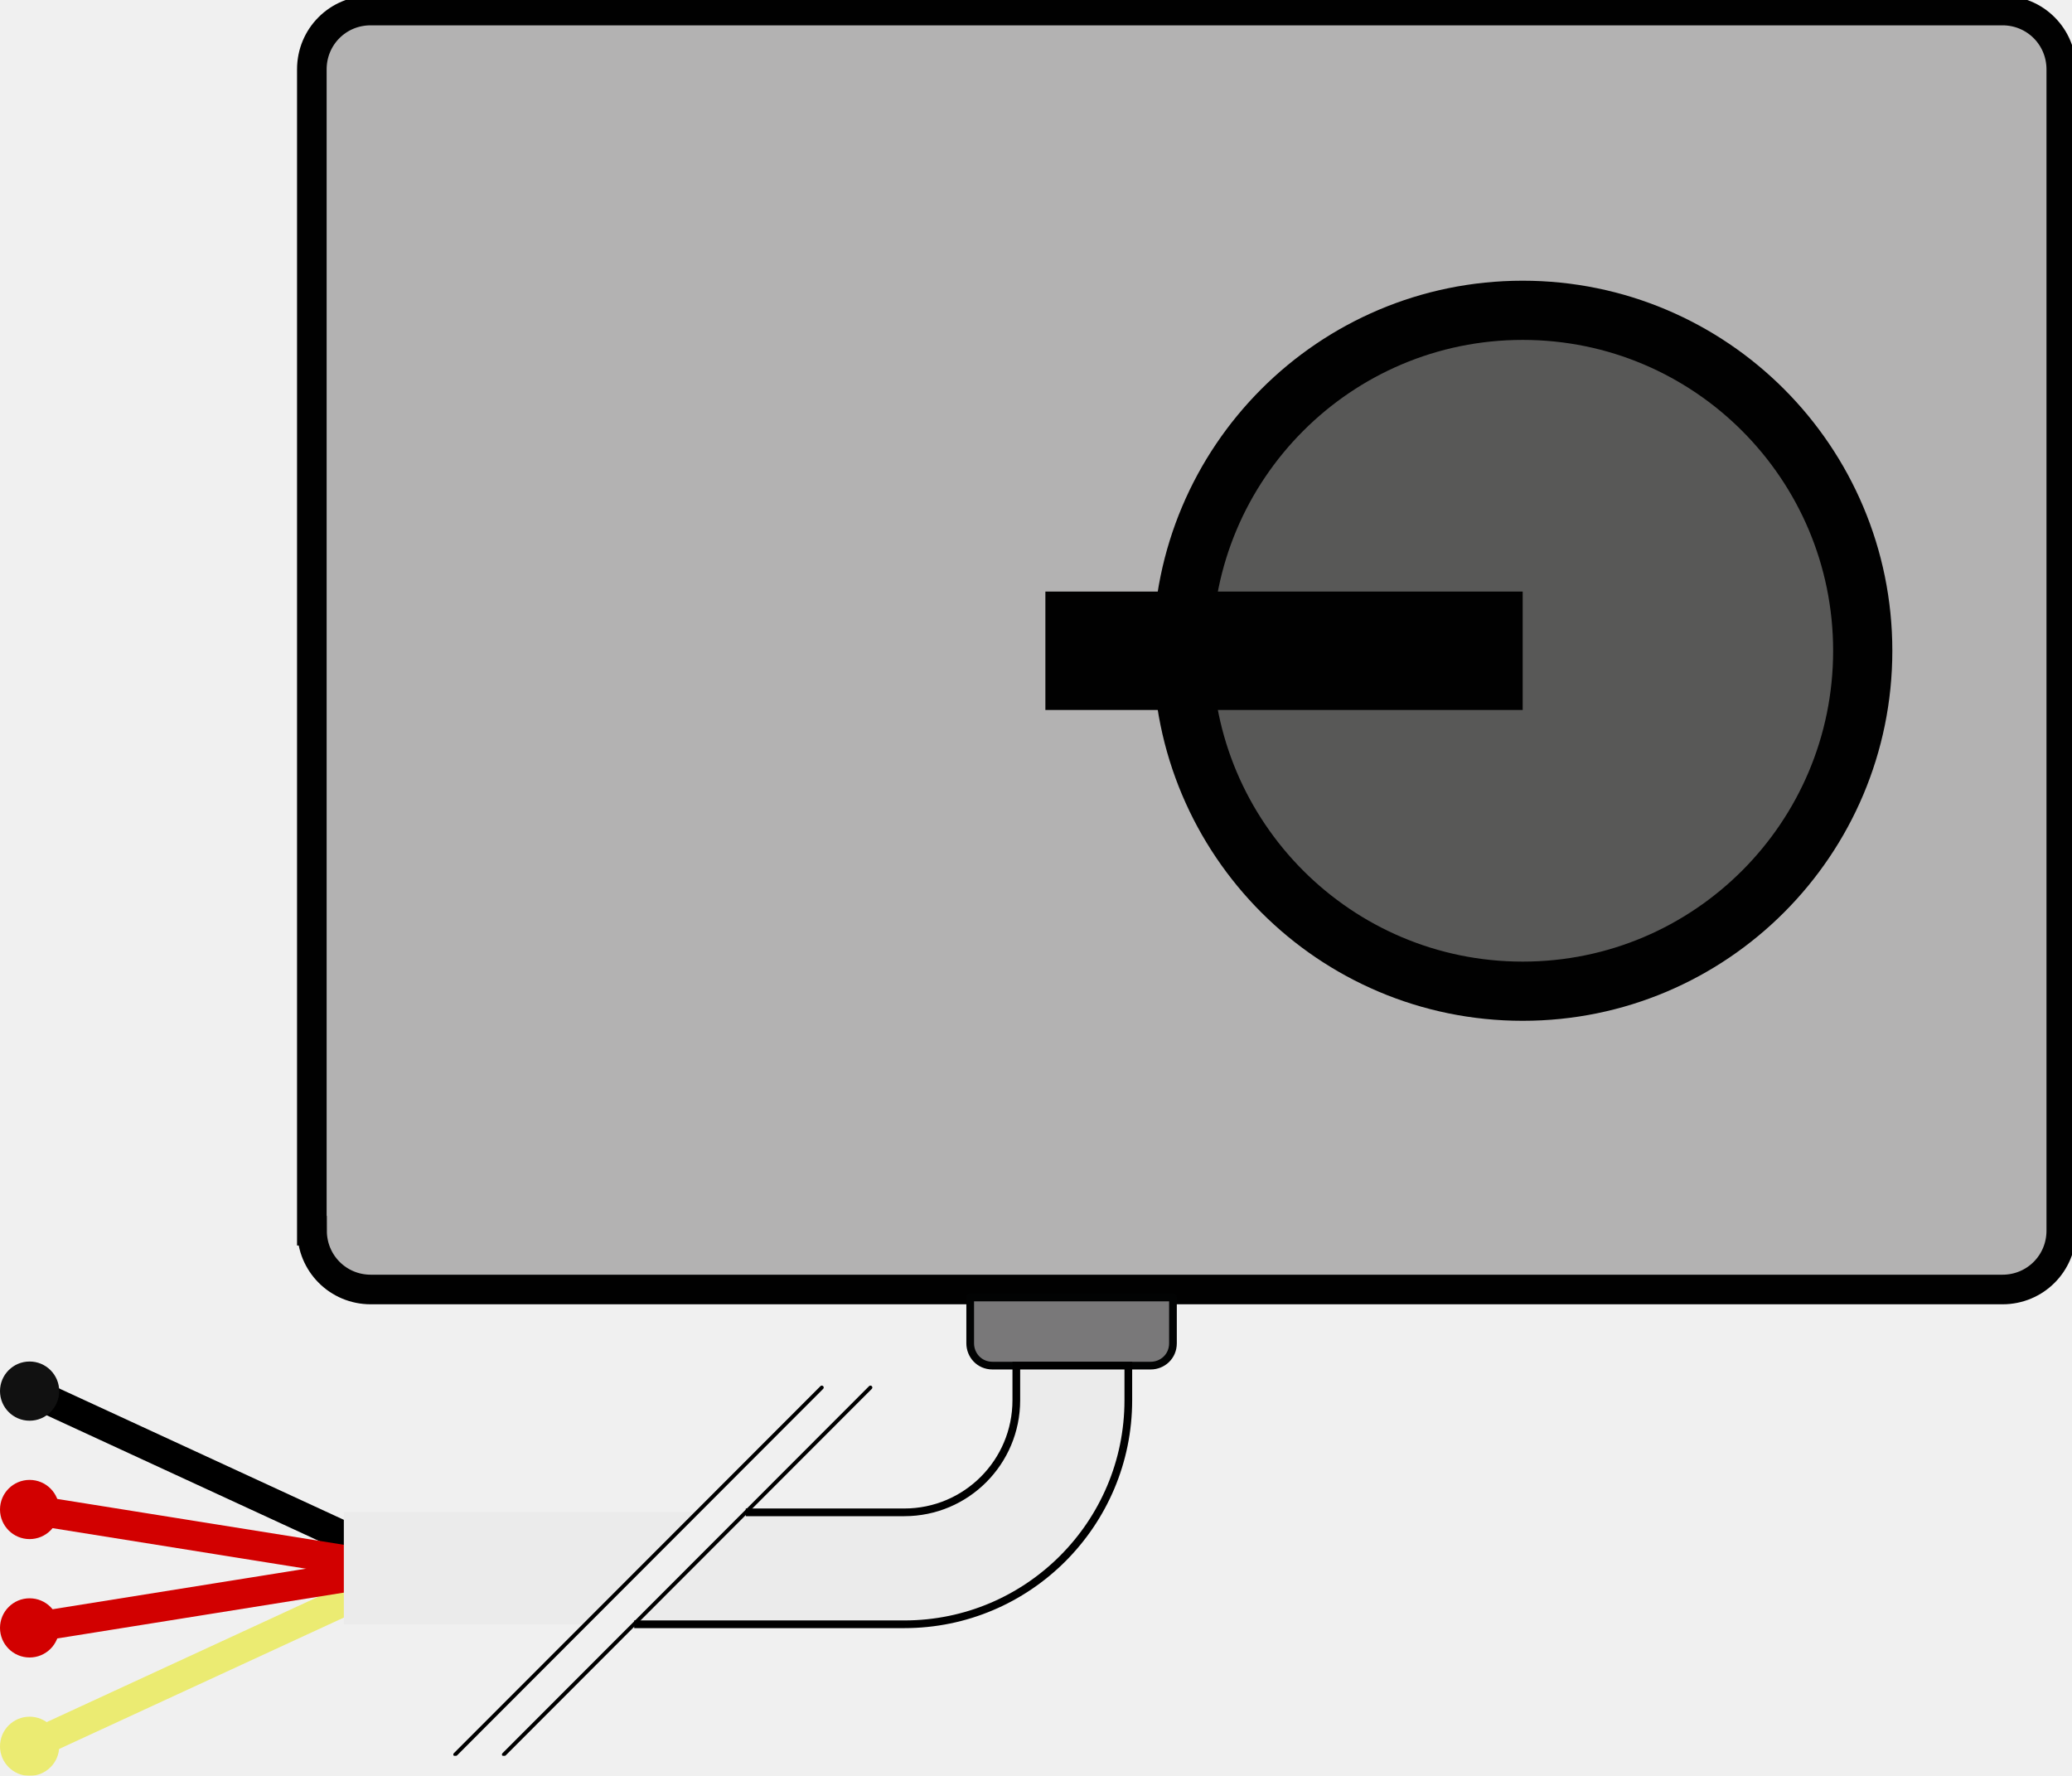
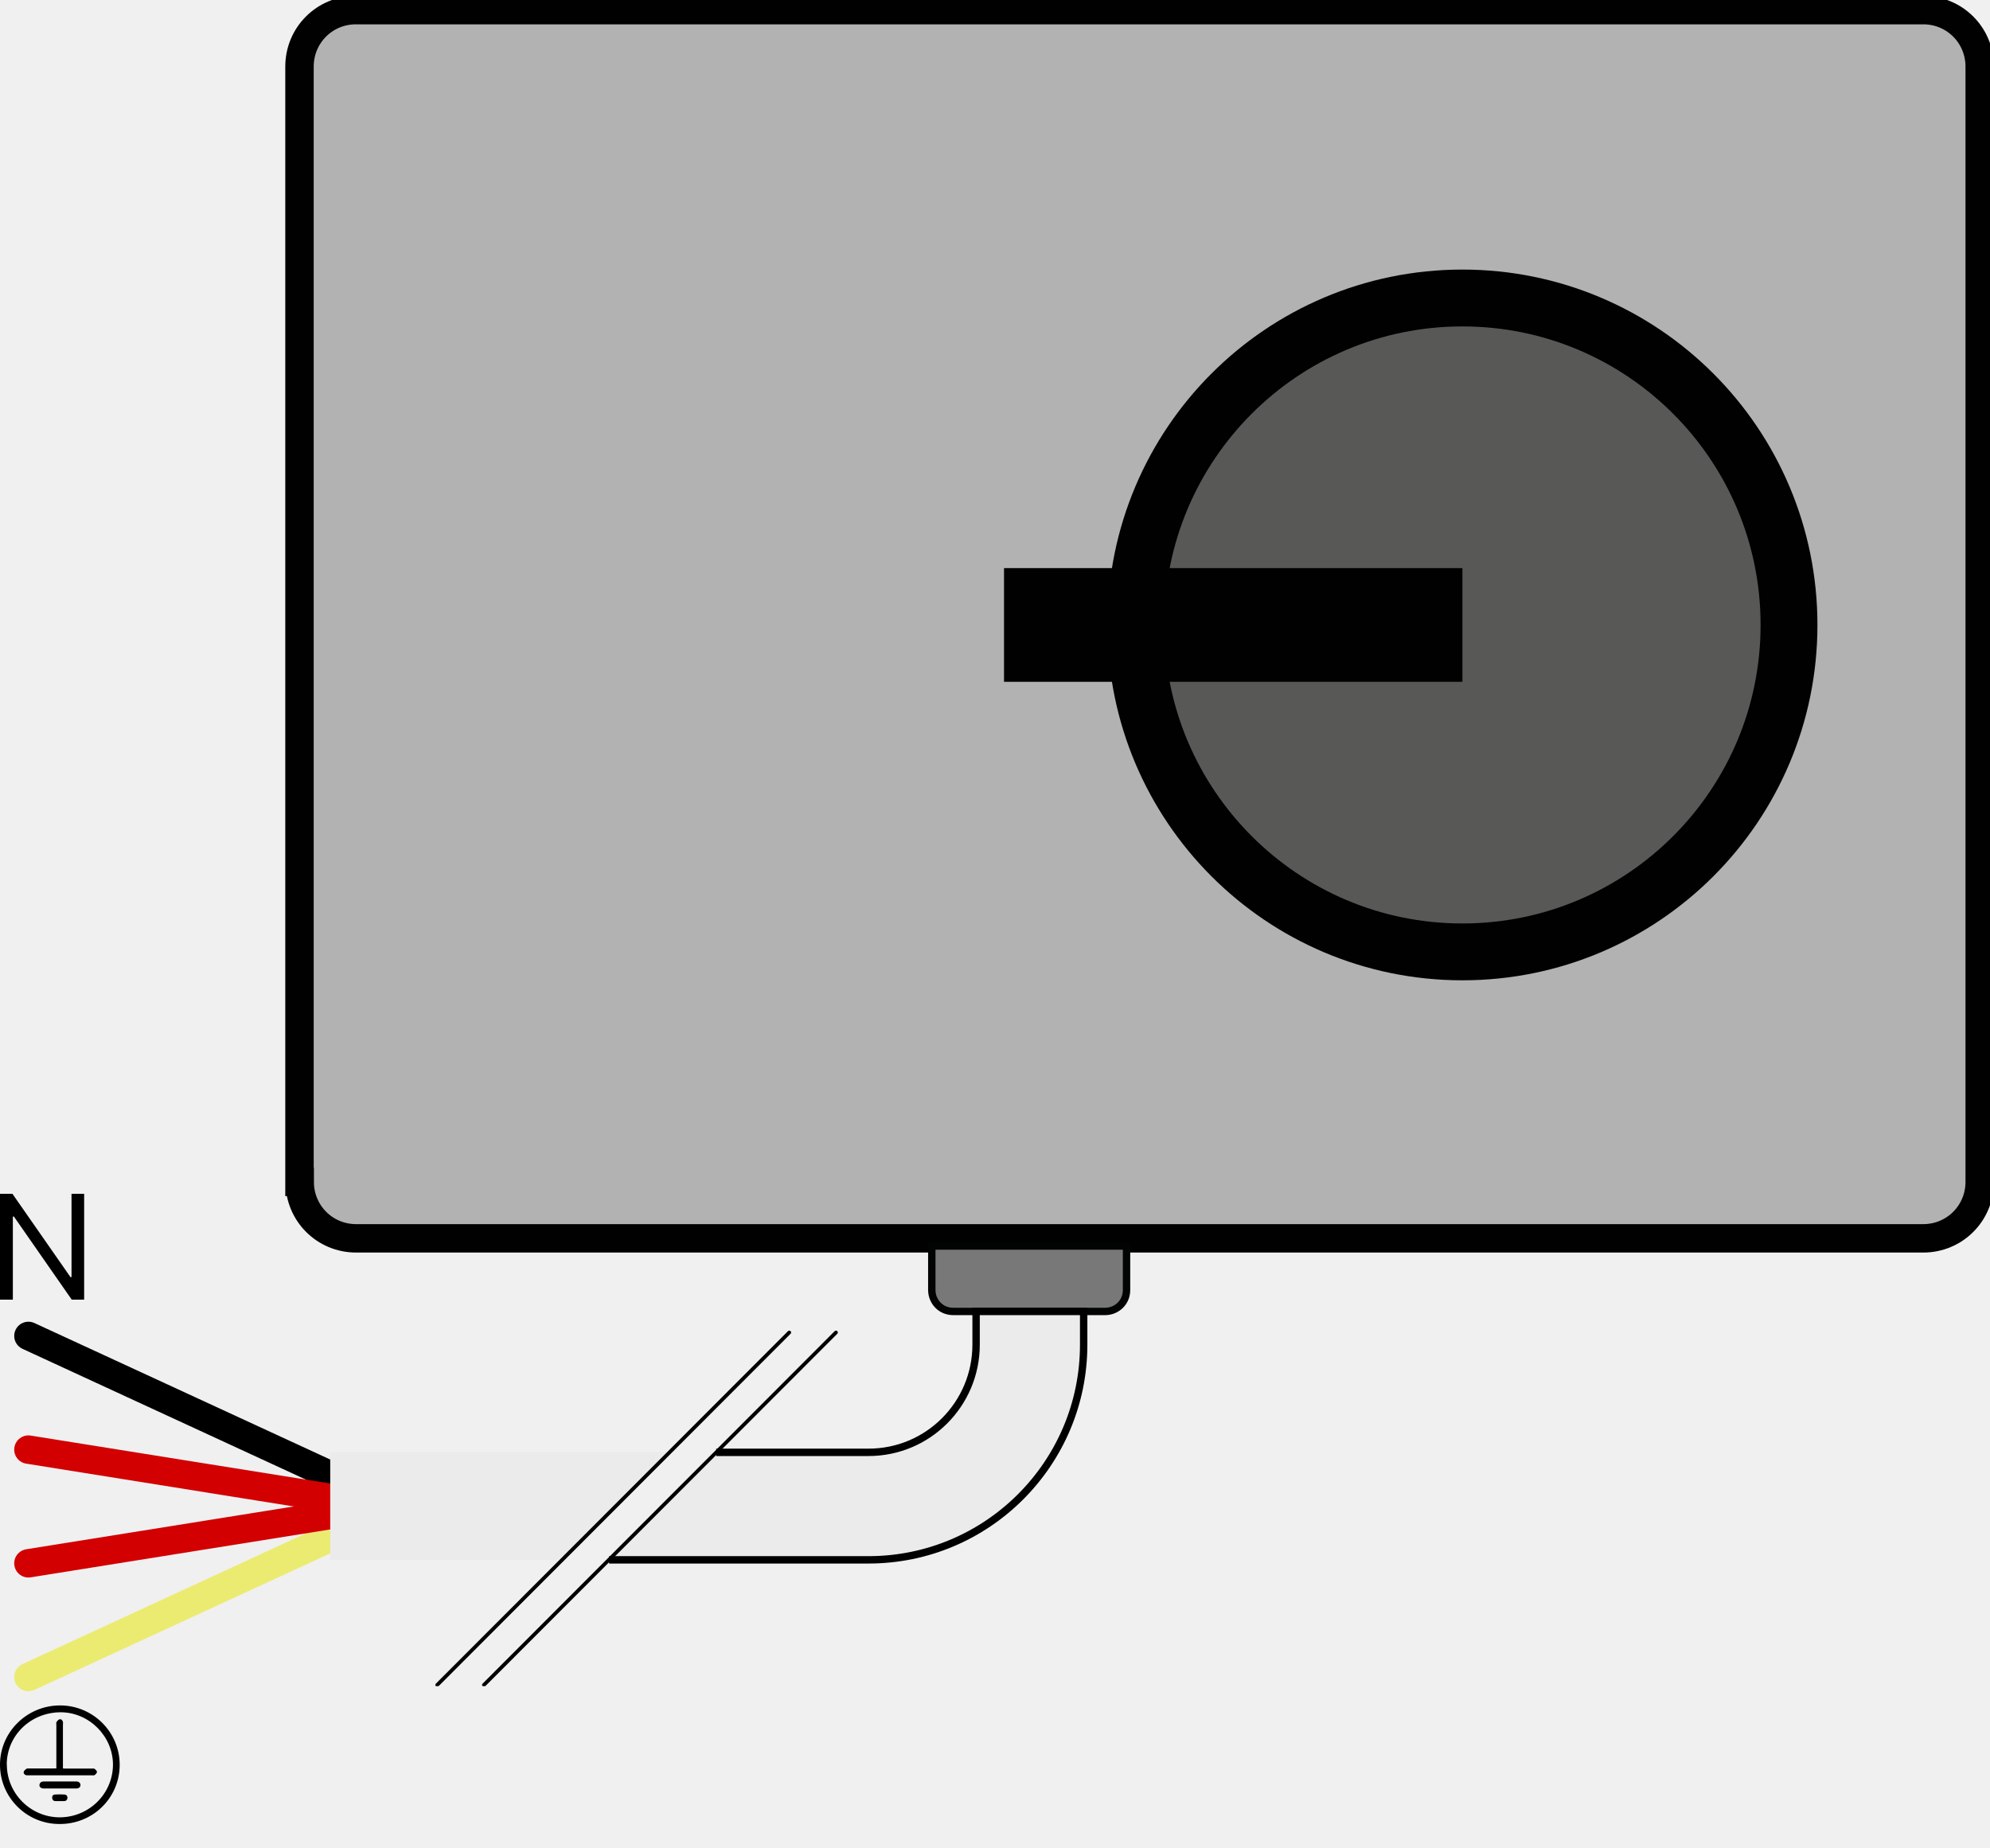
- <svg xmlns="http://www.w3.org/2000/svg" width="70" height="60" viewBox="0 0 70 60" fill="none">
-   <g clip-path="url(#clip0_522_165)">
-     <mask id="mask0_522_165" style="mask-type:luminance" maskUnits="userSpaceOnUse" x="0" y="0" width="70" height="60">
+ <svg xmlns="http://www.w3.org/2000/svg" width="70" height="65" viewBox="0 0 70 65" fill="none">
+   <g clip-path="url(#clip0_1039_1054)">
+     <mask id="mask0_1039_1054" style="mask-type:luminance" maskUnits="userSpaceOnUse" x="0" y="0" width="70" height="60">
      <path d="M0 0H70V60H0V0Z" fill="white" />
    </mask>
-     <g mask="url(#mask0_522_165)">
+     <g mask="url(#mask0_1039_1054)">
      <path d="M14 53L1 47" stroke="black" stroke-linecap="round" />
      <path d="M14 53L1 59" stroke="#EBEB72" stroke-linecap="round" />
      <path d="M13.5 53L1 51" stroke="#D20000" stroke-linecap="round" />
      <path d="M13.5 53L1 55" stroke="#D20000" stroke-linecap="round" />
-       <mask id="mask1_522_165" style="mask-type:luminance" maskUnits="userSpaceOnUse" x="0" y="0" width="70" height="60">
+       <mask id="mask1_1039_1054" style="mask-type:luminance" maskUnits="userSpaceOnUse" x="0" y="0" width="70" height="60">
        <path d="M70 0H0V59.322H70V0Z" fill="white" />
      </mask>
-       <g mask="url(#mask1_522_165)">
+       <g mask="url(#mask1_1039_1054)">
        <path d="M10.535 41.58V2.343C10.535 1.239 11.417 0.356 12.519 0.356H67.653C68.755 0.356 69.638 1.239 69.638 2.343V41.58C69.638 42.684 68.755 43.567 67.653 43.567H12.526C11.424 43.567 10.542 42.684 10.542 41.58H10.535Z" fill="#B3B2B2" stroke="#010101" stroke-miterlimit="10" />
        <path d="M51.442 33.489C57.786 33.489 62.93 28.339 62.93 21.987C62.93 15.634 57.786 10.484 51.442 10.484C45.097 10.484 39.954 15.634 39.954 21.987C39.954 28.339 45.097 33.489 51.442 33.489Z" fill="#585857" stroke="#010101" stroke-width="2" stroke-miterlimit="10" />
        <path d="M35.317 21.987H51.442" stroke="#010101" stroke-width="4" stroke-miterlimit="10" />
        <path d="M32.777 43.838V45.384C32.777 45.782 33.083 46.139 33.531 46.139H38.873C39.271 46.139 39.627 45.832 39.627 45.384V43.838" fill="#797879" />
        <path d="M32.777 43.838V45.384C32.777 45.782 33.083 46.139 33.531 46.139H38.873C39.271 46.139 39.627 45.832 39.627 45.384V43.838H32.777Z" stroke="#020303" stroke-width="0.26" stroke-linecap="round" stroke-linejoin="round" />
        <path d="M23.552 51.089H11.616V54.878H19.767" fill="#EBEBEB" />
        <path d="M21.418 54.878H30.558C34.733 54.878 38.126 51.487 38.126 47.307V46.139H34.342V47.307C34.342 49.401 32.649 51.096 30.558 51.096H25.202" fill="#EBEBEB" />
        <path d="M21.425 54.878H30.551C34.726 54.878 38.119 51.487 38.119 47.307V46.139H34.335V47.307C34.335 49.401 32.642 51.096 30.551 51.096H25.195" stroke="black" stroke-width="0.26" stroke-miterlimit="3.86" />
        <path d="M29.406 46.879L17.022 59.279M27.763 46.879L15.379 59.279" stroke="black" stroke-width="0.13" stroke-linecap="round" stroke-linejoin="round" />
      </g>
-       <path class="RELAY-IN-V+" d="M0 47C0 46.448 0.448 46 1 46C1.552 46 2 46.448 2 47C2 47.552 1.552 48 1 48C0.448 48 0 47.552 0 47Z" fill="#111111" />
-       <path class="RELAY-IN RELAY-IN-1" d="M0 51C0 50.448 0.448 50 1 50C1.552 50 2 50.448 2 51C2 51.552 1.552 52 1 52C0.448 52 0 51.552 0 51Z" fill="#D20000" />
-       <path class="RELAY-IN RELAY-IN-2" d="M0 55C0 54.448 0.448 54 1 54C1.552 54 2 54.448 2 55C2 55.552 1.552 56 1 56C0.448 56 0 55.552 0 55Z" fill="#D20000" />
-       <path class="RELAY-IN-GND" d="M0 59C0 58.448 0.448 58 1 58C1.552 58 2 58.448 2 59C2 59.552 1.552 60 1 60C0.448 60 0 59.552 0 59Z" fill="#EBEB72" />
+       <path class="RELAY-IN RELAY-IN-V+" d="M0 47C0 46.448 0.448 46 1 46C1.552 46 2 46.448 2 47C2 47.552 1.552 48 1 48C0.448 48 0 47.552 0 47Z" fill="transparent" />
+       <path class="RELAY-IN RELAY-IN-1" d="M0 51C0 50.448 0.448 50 1 50C1.552 50 2 50.448 2 51C2 51.552 1.552 52 1 52C0.448 52 0 51.552 0 51Z" fill="transparent" />
+       <path class="RELAY-IN RELAY-IN-2" d="M0 55C0 54.448 0.448 54 1 54C1.552 54 2 54.448 2 55C2 55.552 1.552 56 1 56C0.448 56 0 55.552 0 55Z" fill="transparent" />
+       <path class="RELAY-IN-GND" d="M0 59C0 58.448 0.448 58 1 58C1.552 58 2 58.448 2 59C2 59.552 1.552 60 1 60C0.448 60 0 59.552 0 59Z" fill="transparent" />
    </g>
+     <path d="M2.96 42V45.724H2.523L0.489 42.8H0.452V45.724H0V42H0.437L2.479 44.931H2.516V42H2.96Z" fill="black" />
  </g>
+   <path d="M1.62638e-05 62.084C1.62638e-05 60.935 0.951 60 2.112 60C3.273 60 4.21 60.939 4.21 62.088C4.21 63.255 3.264 64.186 2.076 64.172C0.911 64.164 -0.004 63.211 1.62638e-05 62.084ZM0.241 62.08C0.241 63.095 1.072 63.932 2.094 63.937C3.13 63.937 3.969 63.112 3.974 62.084C3.974 61.086 3.139 60.245 2.139 60.241C1.085 60.241 0.241 61.051 0.237 62.08H0.241Z" fill="black" />
+   <path d="M1.982 62.222C1.982 62.182 1.982 62.151 1.982 62.115C1.982 61.639 1.982 61.158 1.982 60.681C1.982 60.65 1.973 60.614 1.982 60.593C2.009 60.552 2.045 60.503 2.089 60.49C2.152 60.472 2.196 60.516 2.214 60.579C2.223 60.606 2.214 60.637 2.214 60.668C2.214 61.149 2.214 61.63 2.214 62.111C2.214 62.142 2.214 62.178 2.214 62.218C2.254 62.218 2.286 62.222 2.317 62.222C2.621 62.222 2.924 62.222 3.228 62.222C3.259 62.222 3.304 62.214 3.326 62.231C3.362 62.258 3.411 62.302 3.411 62.338C3.411 62.378 3.366 62.423 3.33 62.449C3.308 62.467 3.268 62.459 3.232 62.459C2.491 62.459 1.75 62.459 1.013 62.459C0.987 62.459 0.96 62.459 0.933 62.459C0.87 62.445 0.821 62.4 0.835 62.338C0.844 62.293 0.893 62.258 0.933 62.227C0.955 62.214 0.991 62.222 1.022 62.218C1.304 62.218 1.585 62.218 1.871 62.218C1.902 62.218 1.933 62.218 1.978 62.214L1.982 62.222Z" fill="black" />
+   <path d="M2.107 62.922C1.915 62.922 1.723 62.922 1.536 62.922C1.433 62.922 1.366 62.854 1.393 62.77C1.415 62.699 1.469 62.676 1.54 62.676C1.683 62.676 1.826 62.676 1.969 62.676C2.192 62.676 2.411 62.676 2.634 62.676C2.656 62.676 2.683 62.676 2.705 62.676C2.786 62.685 2.835 62.739 2.83 62.805C2.826 62.881 2.772 62.917 2.701 62.922C2.594 62.922 2.482 62.922 2.375 62.922C2.286 62.922 2.201 62.922 2.112 62.922H2.107Z" fill="black" />
+   <path d="M2.098 63.366C2.049 63.366 2 63.366 1.951 63.366C1.884 63.366 1.844 63.327 1.835 63.26C1.826 63.193 1.862 63.14 1.929 63.135C2.045 63.127 2.161 63.127 2.272 63.135C2.339 63.14 2.38 63.193 2.371 63.264C2.362 63.331 2.321 63.366 2.255 63.366C2.201 63.366 2.152 63.366 2.098 63.366Z" fill="black" />
  <defs>
-     <clipPath id="clip0_522_165">
+     <clipPath id="clip0_1039_1054">
      <rect width="70" height="60" fill="white" transform="matrix(-1 0 0 1 70 0)" />
    </clipPath>
  </defs>
</svg>
